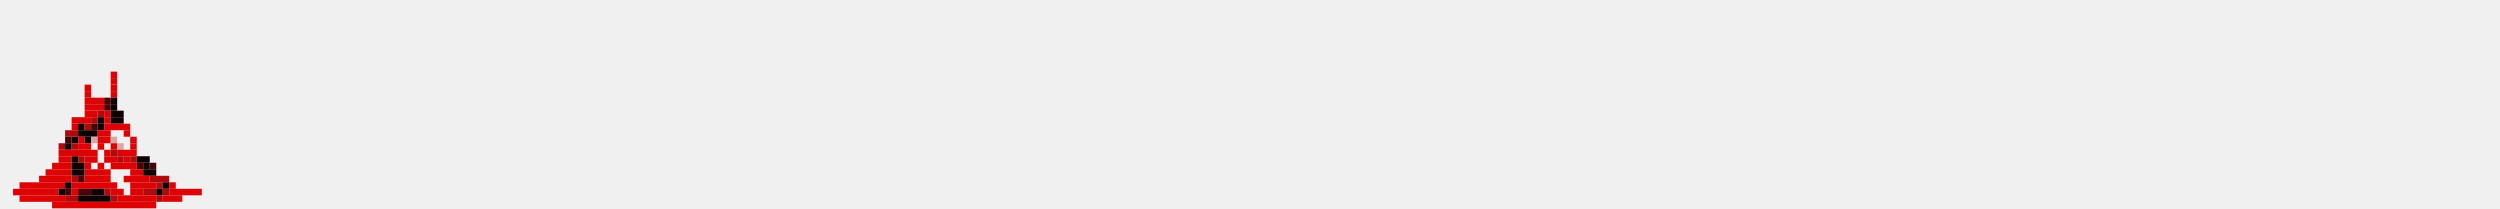
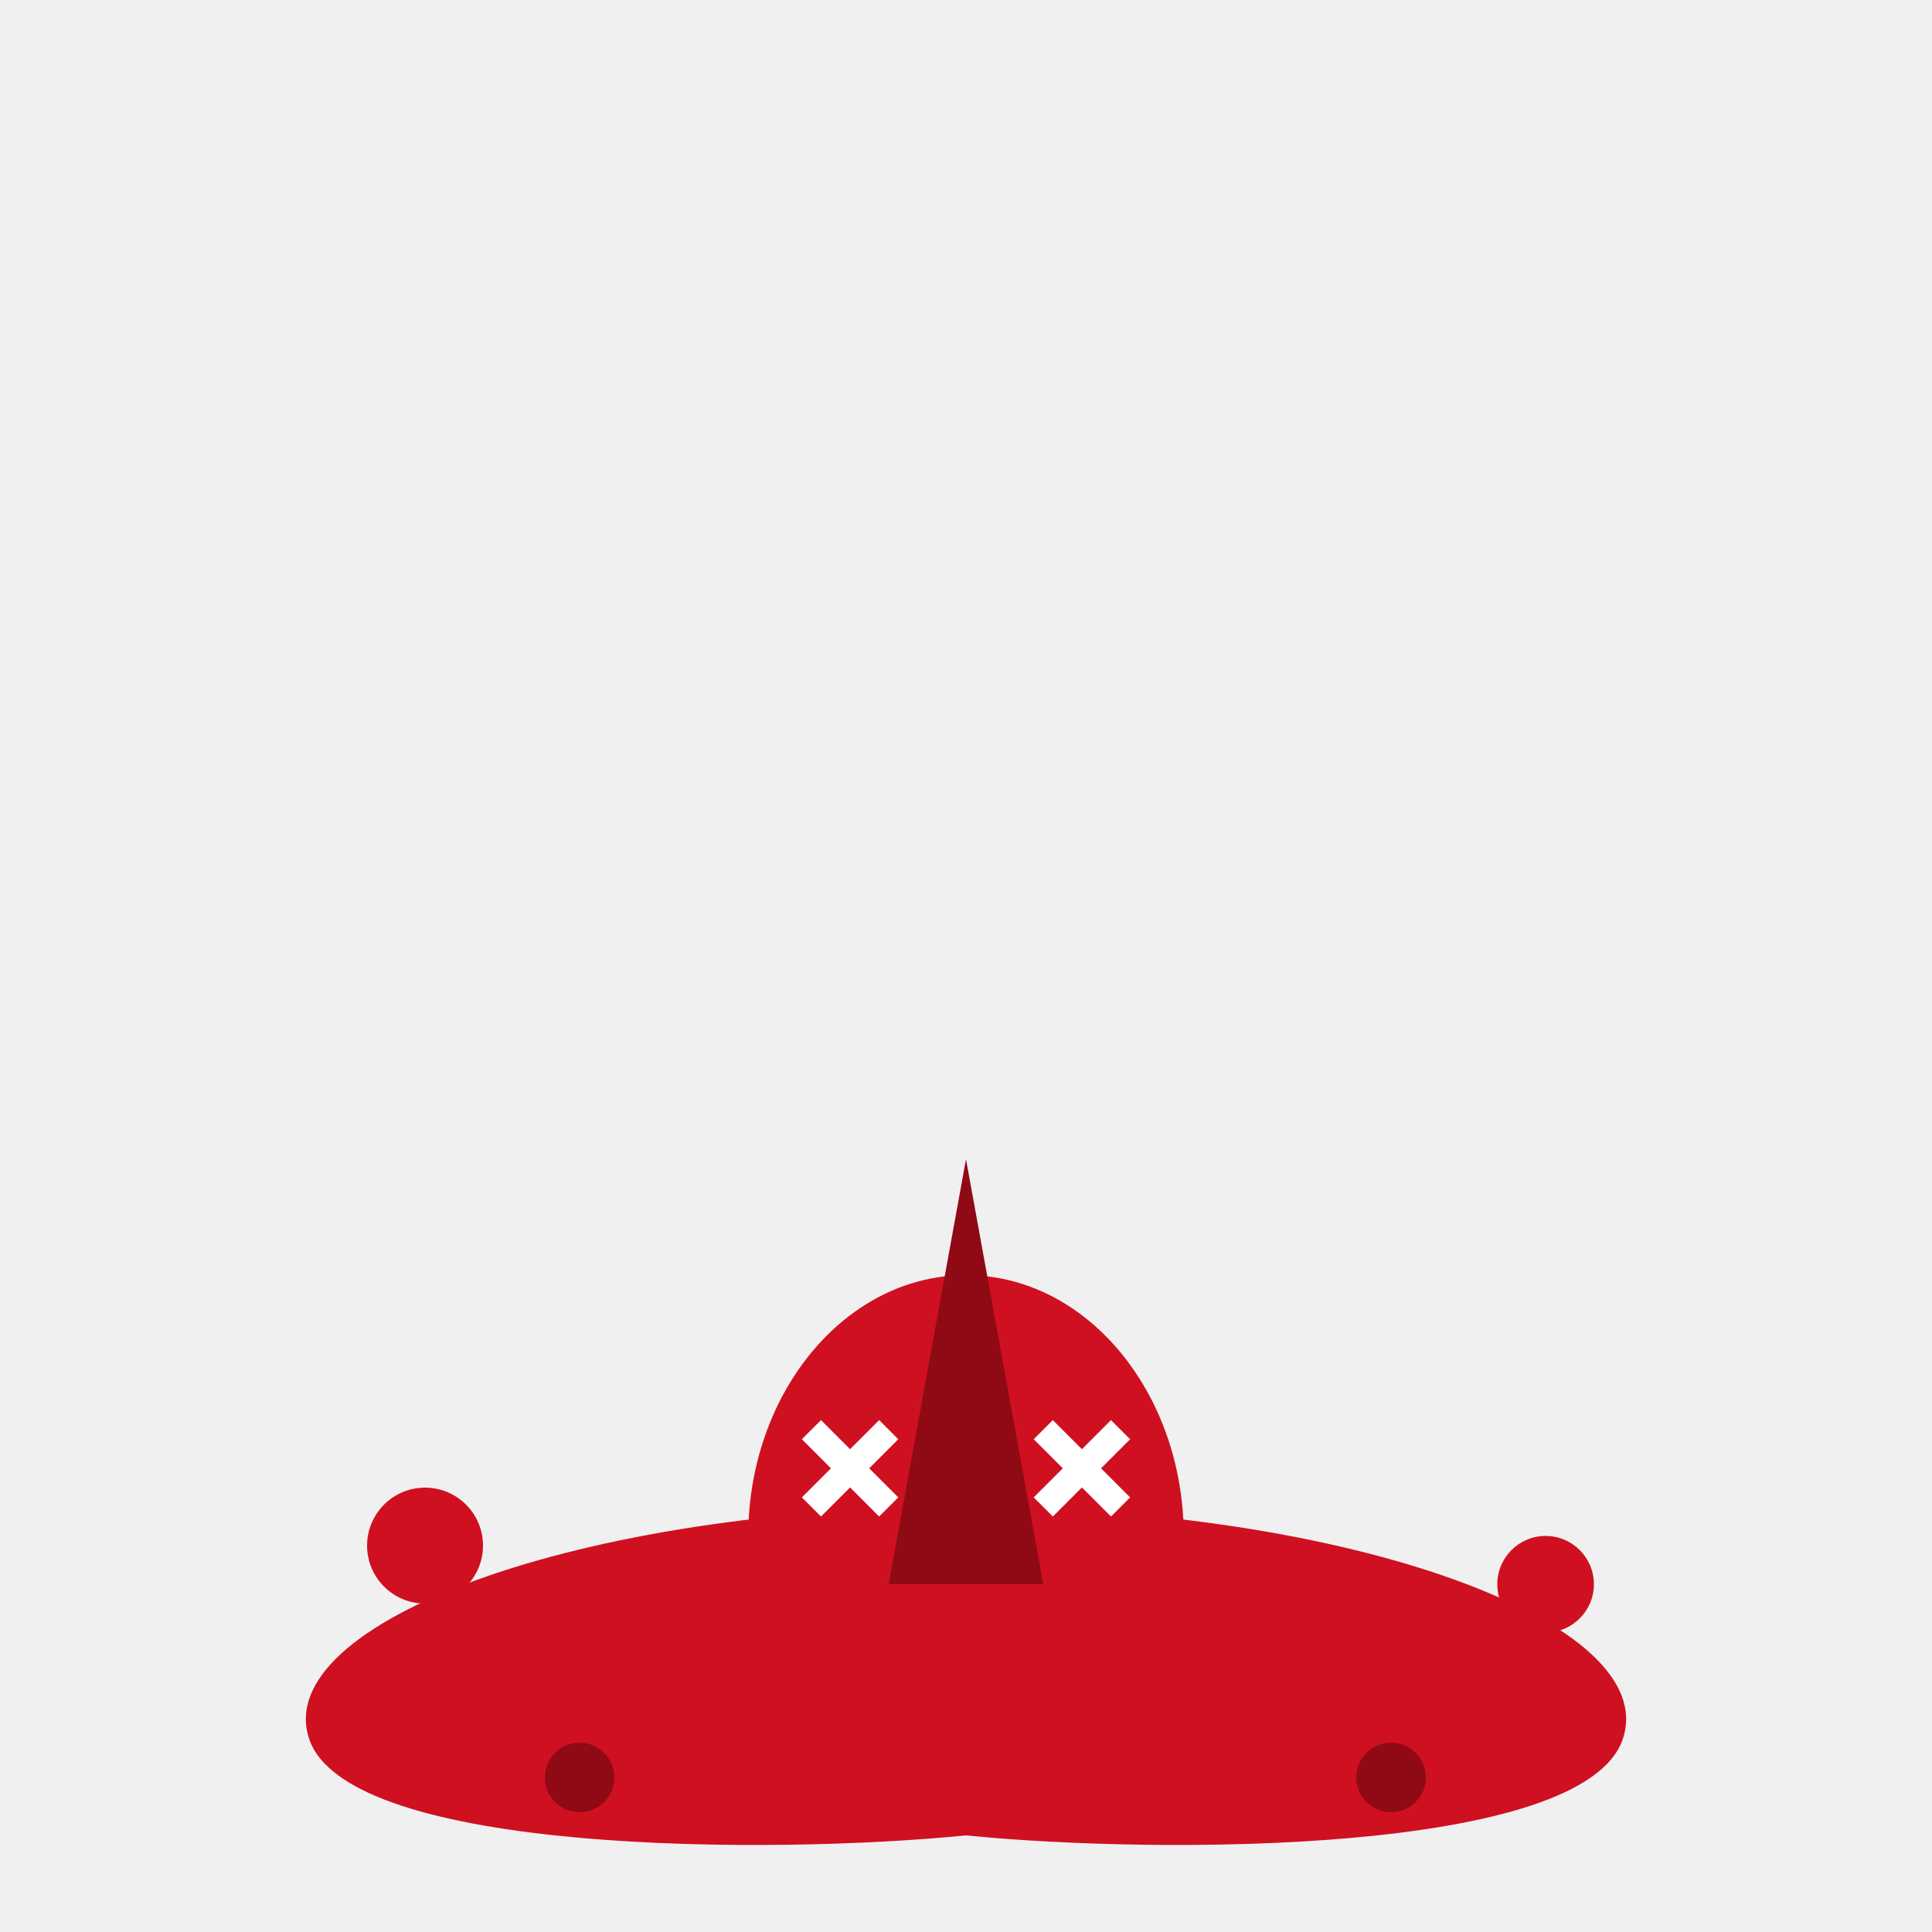
- <svg xmlns="http://www.w3.org/2000/svg" width="384" height="32" viewBox="0 0 384 32">
-   <rect x="17" y="11" width="1" height="1" fill="#dd0204" />
-   <rect x="17" y="12" width="1" height="1" fill="#dd0204" />
-   <rect x="13" y="13" width="1" height="1" fill="#dd0204" />
-   <rect x="17" y="13" width="1" height="1" fill="#dd0204" />
-   <rect x="13" y="14" width="1" height="1" fill="#dd0204" />
-   <rect x="17" y="14" width="1" height="1" fill="#dd0204" />
-   <rect x="13" y="15" width="3" height="1" fill="#dd0204" />
-   <rect x="16" y="15" width="1" height="1" fill="#4a0204" />
-   <rect x="17" y="15" width="1" height="1" fill="#100204" />
-   <rect x="13" y="16" width="3" height="1" fill="#dd0204" />
-   <rect x="16" y="16" width="1" height="1" fill="#4a0204" />
-   <rect x="17" y="16" width="1" height="1" fill="#100204" />
-   <rect x="13" y="17" width="2" height="1" fill="#dd0204" />
-   <rect x="15" y="17" width="1" height="1" fill="#b10a0c" />
-   <rect x="16" y="17" width="1" height="1" fill="#dd0204" />
-   <rect x="17" y="17" width="2" height="1" fill="#100204" />
-   <rect x="11" y="18" width="3" height="1" fill="#dd0204" />
-   <rect x="14" y="18" width="1" height="1" fill="#b10a0c" />
-   <rect x="15" y="18" width="1" height="1" fill="#100204" />
-   <rect x="16" y="18" width="1" height="1" fill="#dd0204" />
-   <rect x="17" y="18" width="2" height="1" fill="#100204" />
-   <rect x="11" y="19" width="1" height="1" fill="#dd0204" />
-   <rect x="12" y="19" width="1" height="1" fill="#100204" />
-   <rect x="13" y="19" width="1" height="1" fill="#b10a0c" />
-   <rect x="14" y="19" width="1" height="1" fill="#4a0204" />
-   <rect x="15" y="19" width="1" height="1" fill="#100204" />
-   <rect x="16" y="19" width="4" height="1" fill="#dd0204" />
-   <rect x="10" y="20" width="2" height="1" fill="#b10a0c" />
-   <rect x="12" y="20" width="3" height="1" fill="#100204" />
-   <rect x="15" y="20" width="2" height="1" fill="#dd0204" />
-   <rect x="19" y="20" width="1" height="1" fill="#dd0204" />
-   <rect x="10" y="21" width="1" height="1" fill="#4a0204" />
-   <rect x="11" y="21" width="1" height="1" fill="#100204" />
-   <rect x="12" y="21" width="1" height="1" fill="#dd0204" />
-   <rect x="13" y="21" width="1" height="1" fill="#100204" />
-   <rect x="14" y="21" width="1" height="1" fill="#d8a6a6" />
-   <rect x="15" y="21" width="2" height="1" fill="#dd0204" />
-   <rect x="17" y="21" width="1" height="1" fill="#d8a6a6" />
-   <rect x="20" y="21" width="1" height="1" fill="#dd0204" />
-   <rect x="9" y="22" width="1" height="1" fill="#b10a0c" />
-   <rect x="10" y="22" width="1" height="1" fill="#100204" />
-   <rect x="11" y="22" width="1" height="1" fill="#b10a0c" />
-   <rect x="12" y="22" width="2" height="1" fill="#dd0204" />
-   <rect x="15" y="22" width="1" height="1" fill="#dd0204" />
-   <rect x="17" y="22" width="1" height="1" fill="#dd0204" />
-   <rect x="18" y="22" width="1" height="1" fill="#d8a6a6" />
-   <rect x="20" y="22" width="1" height="1" fill="#dd0204" />
-   <rect x="9" y="23" width="6" height="1" fill="#dd0204" />
-   <rect x="16" y="23" width="1" height="1" fill="#dd0204" />
-   <rect x="17" y="23" width="1" height="1" fill="#b10a0c" />
-   <rect x="18" y="23" width="3" height="1" fill="#dd0204" />
-   <rect x="9" y="24" width="2" height="1" fill="#dd0204" />
-   <rect x="11" y="24" width="1" height="1" fill="#100204" />
-   <rect x="12" y="24" width="1" height="1" fill="#b10a0c" />
-   <rect x="13" y="24" width="2" height="1" fill="#dd0204" />
-   <rect x="16" y="24" width="2" height="1" fill="#dd0204" />
-   <rect x="18" y="24" width="1" height="1" fill="#b10a0c" />
-   <rect x="19" y="24" width="1" height="1" fill="#dd0204" />
-   <rect x="20" y="24" width="1" height="1" fill="#b10a0c" />
-   <rect x="21" y="24" width="2" height="1" fill="#100204" />
-   <rect x="8" y="25" width="3" height="1" fill="#dd0204" />
-   <rect x="11" y="25" width="2" height="1" fill="#100204" />
-   <rect x="13" y="25" width="1" height="1" fill="#dd0204" />
-   <rect x="15" y="25" width="1" height="1" fill="#dd0204" />
-   <rect x="17" y="25" width="4" height="1" fill="#dd0204" />
-   <rect x="21" y="25" width="1" height="1" fill="#4a0204" />
-   <rect x="22" y="25" width="1" height="1" fill="#100204" />
-   <rect x="23" y="25" width="1" height="1" fill="#4a0204" />
-   <rect x="7" y="26" width="4" height="1" fill="#dd0204" />
-   <rect x="11" y="26" width="2" height="1" fill="#100204" />
-   <rect x="13" y="26" width="4" height="1" fill="#dd0204" />
-   <rect x="20" y="26" width="2" height="1" fill="#dd0204" />
-   <rect x="22" y="26" width="2" height="1" fill="#100204" />
-   <rect x="6" y="27" width="5" height="1" fill="#dd0204" />
-   <rect x="11" y="27" width="1" height="1" fill="#b10a0c" />
-   <rect x="12" y="27" width="1" height="1" fill="#4a0204" />
-   <rect x="13" y="27" width="4" height="1" fill="#dd0204" />
-   <rect x="19" y="27" width="4" height="1" fill="#dd0204" />
-   <rect x="23" y="27" width="3" height="1" fill="#b10a0c" />
-   <rect x="3" y="28" width="7" height="1" fill="#dd0204" />
-   <rect x="10" y="28" width="1" height="1" fill="#100204" />
-   <rect x="11" y="28" width="7" height="1" fill="#dd0204" />
-   <rect x="20" y="28" width="4" height="1" fill="#dd0204" />
-   <rect x="24" y="28" width="1" height="1" fill="#b10a0c" />
-   <rect x="25" y="28" width="1" height="1" fill="#100204" />
-   <rect x="26" y="28" width="1" height="1" fill="#dd0204" />
-   <rect x="2" y="29" width="7" height="1" fill="#dd0204" />
-   <rect x="9" y="29" width="1" height="1" fill="#100204" />
-   <rect x="10" y="29" width="1" height="1" fill="#4a0204" />
-   <rect x="11" y="29" width="1" height="1" fill="#dd0204" />
-   <rect x="12" y="29" width="2" height="1" fill="#4a0204" />
-   <rect x="14" y="29" width="2" height="1" fill="#100204" />
-   <rect x="16" y="29" width="1" height="1" fill="#b10a0c" />
-   <rect x="17" y="29" width="2" height="1" fill="#dd0204" />
-   <rect x="20" y="29" width="2" height="1" fill="#dd0204" />
-   <rect x="22" y="29" width="2" height="1" fill="#b10a0c" />
-   <rect x="24" y="29" width="1" height="1" fill="#100204" />
-   <rect x="25" y="29" width="1" height="1" fill="#b10a0c" />
-   <rect x="26" y="29" width="5" height="1" fill="#dd0204" />
-   <rect x="3" y="30" width="7" height="1" fill="#dd0204" />
-   <rect x="10" y="30" width="2" height="1" fill="#b10a0c" />
-   <rect x="12" y="30" width="5" height="1" fill="#100204" />
-   <rect x="17" y="30" width="1" height="1" fill="#b10a0c" />
-   <rect x="18" y="30" width="6" height="1" fill="#dd0204" />
-   <rect x="24" y="30" width="1" height="1" fill="#b10a0c" />
-   <rect x="25" y="30" width="3" height="1" fill="#dd0204" />
-   <rect x="8" y="31" width="16" height="1" fill="#dd0204" />
+ <svg xmlns="http://www.w3.org/2000/svg" viewBox="0 0 100 100">
+   <path d="M50 78 C30 78 14 84 16 90 C18 96 40 96 50 95 C60 96 82 96 84 90 C86 84 70 78 50 78 Z" fill="#cf1020" />
+   <path d="M50 66 C42 66 36 76 40 86 L60 86 C64 76 58 66 50 66 Z" fill="#cf1020" />
+   <path d="M50 60 L46 82 L54 82 Z" fill="#8f0a15" />
+   <circle cx="22" cy="80" r="3" fill="#cf1020" />
+   <circle cx="80" cy="82" r="2.5" fill="#cf1020" />
+   <circle cx="30" cy="92" r="1.8" fill="#8f0a15" />
+   <circle cx="72" cy="92" r="1.8" fill="#8f0a15" />
+   <path d="M42 74 l4 4 m0 -4 l-4 4" stroke="#fff" stroke-width="1.4" />
+   <path d="M54 74 l4 4 m0 -4 l-4 4" stroke="#fff" stroke-width="1.4" />
</svg>
